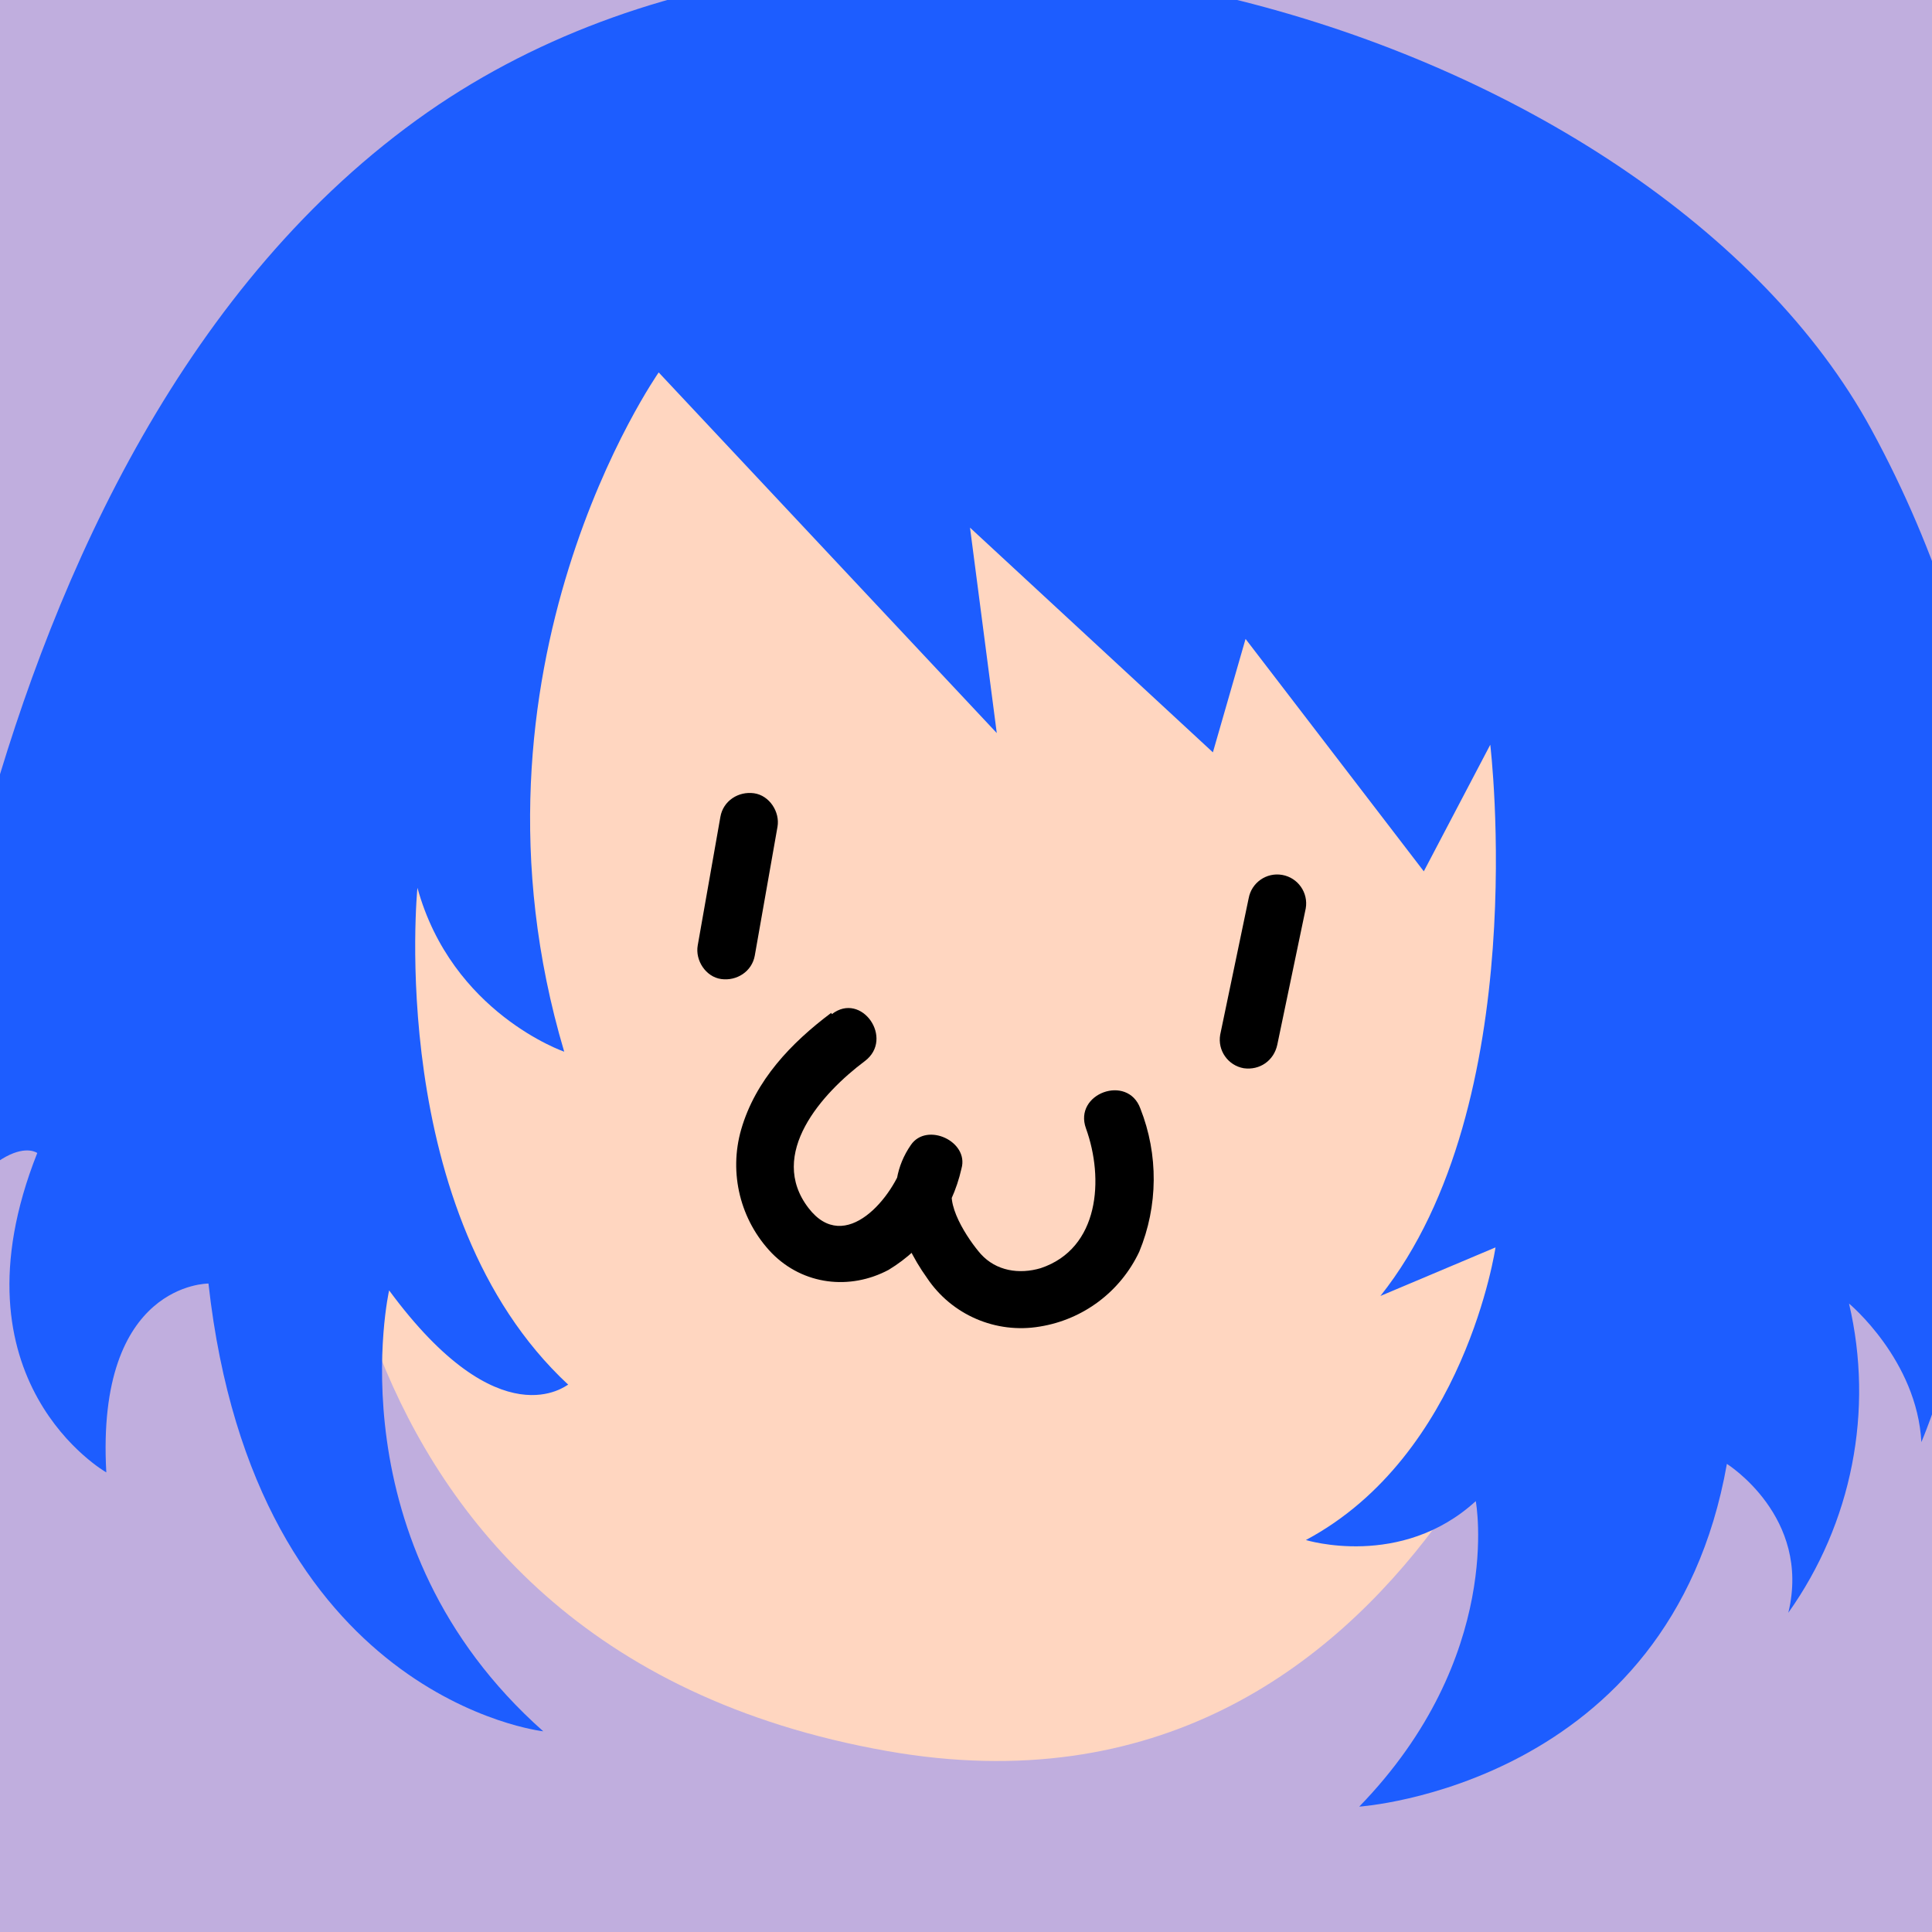
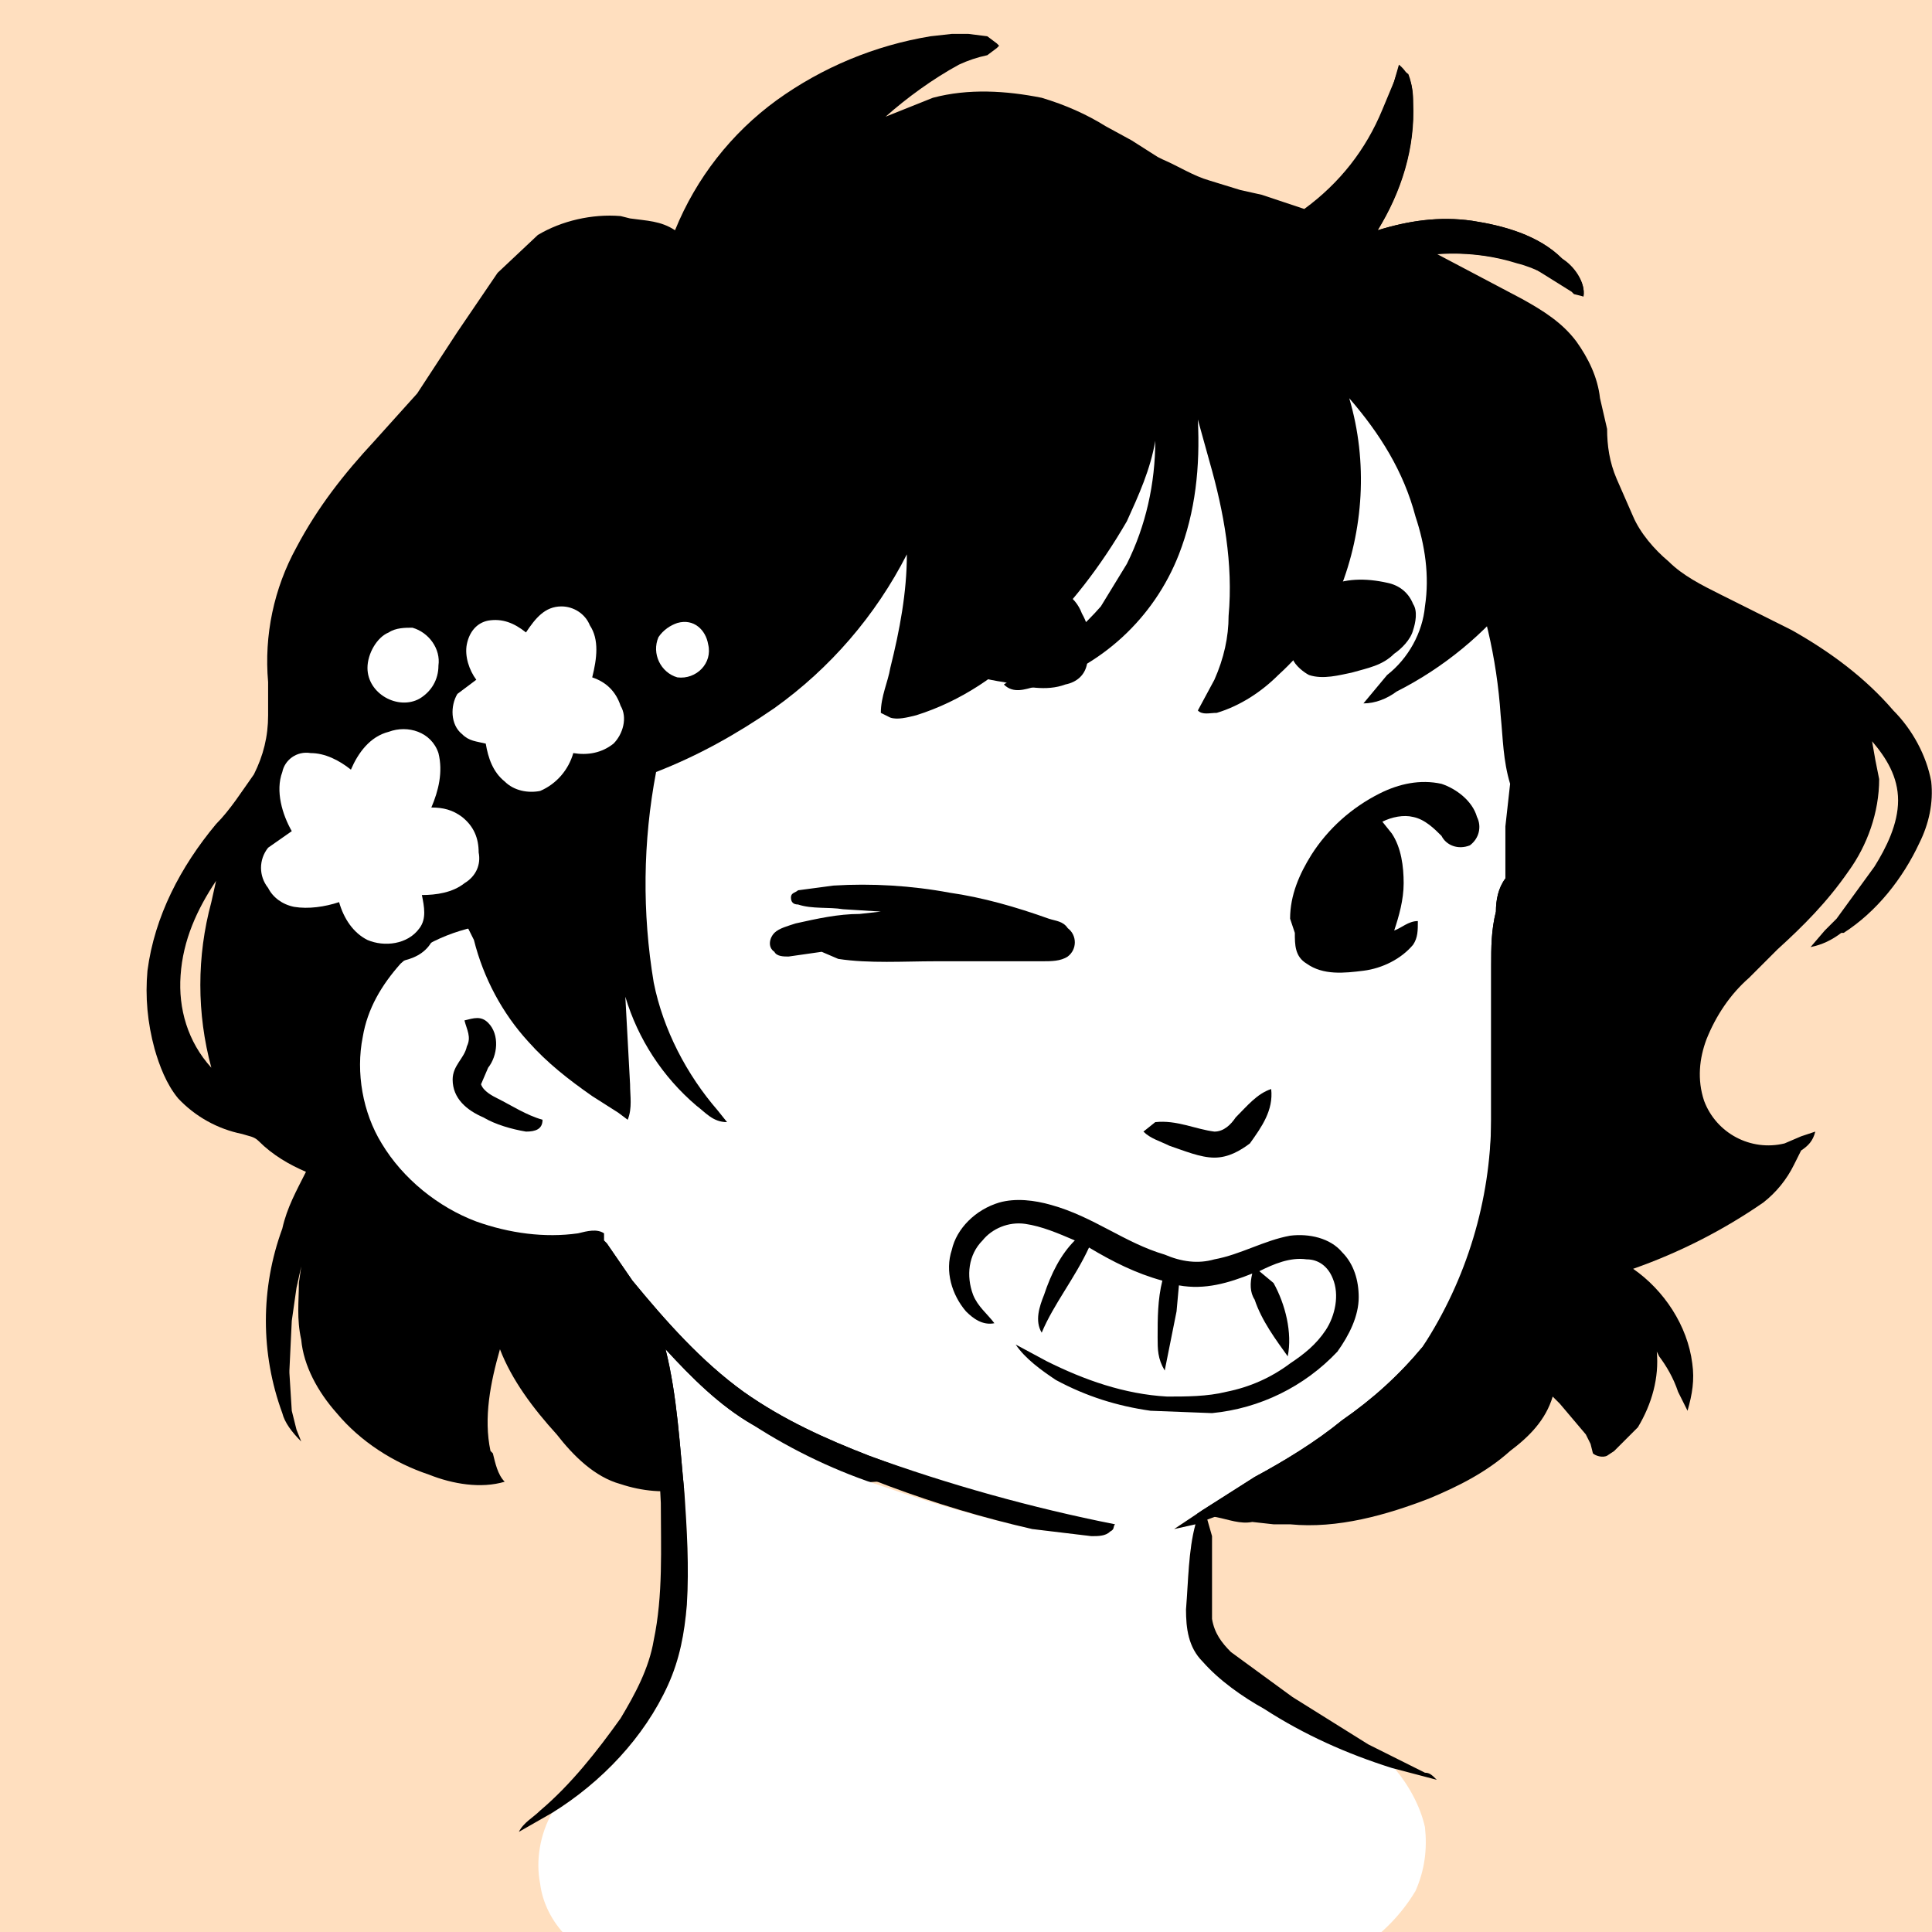
- <svg xmlns="http://www.w3.org/2000/svg" viewBox="0 0 80 80" fill="none" shape-rendering="auto">
+ <svg xmlns="http://www.w3.org/2000/svg" viewBox="0 0 980 980" fill="none" shape-rendering="auto">
  <mask id="viewboxMask">
-     <rect width="80" height="80" rx="0" ry="0" x="0" y="0" fill="#fff" />
+     <rect width="980" height="980" rx="0" ry="0" x="0" y="0" fill="#fff" />
  </mask>
  <g mask="url(#viewboxMask)">
-     <rect fill="#c0aede" width="80" height="80" x="0" y="0" />
-     <g transform="rotate(10, 40, 40)">
-       <g transform="translate(-8 -8) scale(1.2)">
-         <path d="M19.07 30.47s1.57-20.23 21.59-20.23S62.3 30.55 62.3 30.55s9.43-.8 9.43 7.6c0 8.42-9.28 7.13-9.28 7.13S60.9 67.15 42.03 67.15c-21.11 0-23.4-20.8-23.4-20.8s-9 .72-9.93-6.25c-1.08-8.2 10.37-9.64 10.37-9.64" fill="#ffd6c0" />
-         <path d="m64.3 39.49.46-.41.1-.09c.12-.1-.13.1-.02.02l.24-.17q.5-.35 1.06-.62l.26-.12.05-.02.05-.02.58-.21q.6-.18 1.2-.28c.52-.08.85-.76.7-1.23-.18-.56-.67-.8-1.23-.7a9.3 9.3 0 0 0-4.87 2.43c-.38.36-.4 1.06 0 1.4.4.36 1 .4 1.4 0zm-51.8-1.16.14.01c-.27-.02-.11-.01-.04 0l.3.05.52.14.28.09.12.05c.02 0 .22.09.06.02-.14-.1 0-.04.03-.03l.15.06.26.13.47.3.27.22q.47.38.83.83c.33.4 1.07.37 1.41 0 .4-.43.36-.98 0-1.4a7.3 7.3 0 0 0-4.84-2.53c-.52-.06-1.02.5-1 1 .03.59.44.94 1 1m18.3-1.9v4.54c0 .52.46 1.02 1 1s1-.44 1-1V36.4c0-.52-.46-1.02-1-1s-1 .44-1 1M49.2 36l-.15 4.81a1 1 0 0 0 1 1c.56-.02.98-.44 1-1l.15-4.8a1 1 0 0 0-1-1 1 1 0 0 0-1 1" fill="black" />
-         <path d="M35.7 42.4c-1.18 1.26-2.17 2.74-2.36 4.5a4.4 4.4 0 0 0 1.78 4.02c1.26.9 2.88.8 4.07-.13a5.5 5.5 0 0 0 1.87-3.88c.1-.97-1.46-1.38-1.86-.5-.75 1.63.16 3.26 1.34 4.42a3.9 3.9 0 0 0 4.13.98 4.6 4.6 0 0 0 2.93-3.14 6.6 6.6 0 0 0-.82-4.87c-.64-1.11-2.37-.11-1.73 1 .92 1.6 1.18 4-.7 5.02-.7.35-1.5.36-2.12-.12-.49-.39-1.63-1.55-1.3-2.26l-1.86-.5c-.14 1.34-1.44 3.63-2.97 2.23-1.74-1.59-.22-4 1.03-5.33.88-.94-.53-2.36-1.4-1.4z" fill="black" />
-         <path d="m64.3 39.49.46-.41.1-.09c.12-.1-.13.1-.02.02l.24-.17q.5-.35 1.06-.62l.26-.12.05-.02.05-.02.58-.21q.6-.18 1.2-.28c.52-.08.85-.76.7-1.23-.18-.56-.67-.8-1.23-.7a9.3 9.3 0 0 0-4.87 2.43c-.38.36-.4 1.06 0 1.4.4.36 1 .4 1.4 0zm-51.8-1.16.14.01c-.27-.02-.11-.01-.04 0l.3.05.52.14.28.09.12.05c.02 0 .22.09.06.02-.14-.1 0-.04.03-.03l.15.06.26.13.47.3.27.22q.47.38.83.83c.33.4 1.07.37 1.41 0 .4-.43.36-.98 0-1.4a7.3 7.3 0 0 0-4.84-2.53c-.52-.06-1.02.5-1 1 .03.59.44.94 1 1" fill="#1d5dff" />
-         <path d="M75.32 50.46c-.64-2.77-3.29-4.28-3.29-4.28a13.2 13.2 0 0 1-.21 10.87c.21-3.4-2.98-4.69-2.98-4.69 0 11.29-10.44 13.85-10.44 13.85 4.05-5.97 2.13-11.08 2.13-11.08-2.13 2.77-5.54 2.34-5.54 2.34 4.9-3.84 4.69-11.08 4.69-11.08l-3.62 2.34c4.05-7.46.43-19.39.43-19.39l-1.5 4.7-7.45-6.83-.43 4.05-9.6-6.18 2.14 6.82L26 21.67c.01 0-5.32 11.29.86 23.65 0 0-4.05-.64-5.97-4.69 0 0 .85 11.29 8.1 15.98-.04 0-1.96 2.34-6.65-2.13 0 0-.43 8.95 7.88 14.06 0 0-10 .64-14.06-13.21 0 0-3.84.64-2.34 7.03 0 0-5.97-2.13-4.26-10.44 0 0-1.57-.81-3.64 4.93 0 0-3.76-28.24 10.67-42.64C30.29.58 57.75 4.05 67.55 16.34c12.19 15.29 7.77 34.11 7.77 34.11" fill="#1d5dff" />
+     <rect fill="#ffdfbf" width="980" height="980" x="0" y="0" />
+     <g transform="translate(-98 -98) scale(1.2)">
+       <g transform="translate(10 -60)">
+         <path fill-rule="evenodd" clip-rule="evenodd" d="m489 157-8-1h-7l-9 1a154 154 0 0 0-65 27 127 127 0 0 0-43 55c-6-4-12-4-19-5l-4-1c-12-1-25 2-35 8l-17 16-17 25-17 26-18 20c-13 14-24 28-33 45a100 100 0 0 0-12 57v14c0 9-2 17-6 25-5 7-10 15-16 21-15 18-26 39-29 62-1 11 0 22 3 33 2 7 5 15 10 21a51 51 0 0 0 27 15c3 1 5 1 7 3 6 6 13 10 20 13-4 8-8 15-10 24a113 113 0 0 0 0 78c1 4 4 8 8 12l-2-5-2-8-1-16v-1l1-21 2-14 2-9-1 7c0 8-1 15 1 24 1 11 7 22 15 31 10 12 24 21 39 26 10 4 22 6 32 3-3-3-4-8-5-12l-1-1c-3-14 0-29 4-43 5 13 14 25 24 36 7 9 16 18 27 21 9 3 19 4 28 2h19a1567 1567 0 0 0 61-3c32-1 64 1 95 6l23 4a507 507 0 0 0 26 5c5 1 10 3 15 2l9 1h7c20 2 41-4 59-11 12-5 24-11 34-20 8-6 15-13 18-23l3 3 11 13 2 4 1 4c1 1 4 2 6 1l3-2 10-10c6-10 9-21 8-32l1 2c3 4 6 9 8 15l1 2 3 6c2-7 3-13 2-20-2-16-12-31-25-40a232 232 0 0 0 55-28 46 46 0 0 0 13-16l3-6c3-2 5-4 6-8l-6 2-7 3a29 29 0 0 1-34-18c-3-9-2-18 1-26 4-10 10-19 18-26l12-12c11-10 21-20 30-33 8-11 13-25 13-39a346 346 0 0 1-3-16c6 7 11 15 11 25s-5 20-10 28l-16 22-5 5-6 7c5-1 9-3 13-6h1c14-9 25-23 32-38 4-8 6-17 5-26-2-11-8-22-16-30-12-14-27-25-43-34l-30-15c-8-4-16-8-22-14-6-5-12-12-15-19l-7-16c-3-7-4-14-4-21l-3-13c-1-9-5-17-10-24-6-8-14-13-23-18l-36-19c13-1 28 1 41 6l16 10 1 1 4 1c1-6-4-13-9-16-10-10-25-14-38-16-14-2-27 0-40 4 10-16 16-35 15-54v-1c0-5-1-11-6-15l-2 7-5 12c-7 17-18 31-33 42l-18-6-9-2-13-4c-7-2-13-6-20-9l-2-1-11-7-11-6c-8-5-17-9-27-12-15-3-31-4-46 0l-20 8c9-8 20-16 31-22a55 55 0 0 1 12-4l4-3 1-1-1-1-4-3ZM161 523l2-9c-8 12-14 25-15 40-1 14 3 28 13 39a134 134 0 0 1 0-70Z" fill="#000000" />
+         <path d="M495 231a231 231 0 0 1 219 204c1 10 2 21 0 30-1 4-1 7-4 8-3-10-3-19-4-29a220 220 0 0 0-239-205c-42 4-83 19-117 44l-17 13a221 221 0 0 0-78 164c0 23 7 43 15 64h17c3 1 4 4 2 6l-6 2c-15 1-31 7-42 17-8 9-14 19-16 31-3 15 0 32 8 45 9 15 24 27 40 33 14 5 29 7 43 5 4-1 8-2 11 0v3c-5 5-11 6-18 7-16 3-33-1-47-8a86 86 0 0 1-47-58c-4-18-1-37 9-53 8-12 20-21 34-26-7-14-10-28-12-43-2-18-2-35 0-53 1-13 4-25 8-38a227 227 0 0 1 99-122c41-28 92-43 142-41Z" fill="#000" />
+         <path d="M535 244a220 220 0 0 1 171 200c1 10 1 19 4 29l-2 18v22c-3 4-4 9-4 14-2 8-2 15-2 23v65c0 21-3 42-11 61-4 13-10 24-18 35-10 12-21 22-34 31-11 9-24 17-37 24l-22 14-12 8 9-2c-3 11-3 24-4 36 0 8 1 16 7 22a235 235 0 0 0 81 45c6 7 11 16 13 25 1 9 0 18-4 27-6 10-14 18-23 24-13 10-28 17-43 22a417 417 0 0 1-217 11c-16-3-33-9-48-17-10-5-21-12-28-21-6-6-10-14-11-22-2-10 0-21 5-30 21-13 39-32 49-54 5-11 7-22 8-34 1-16 0-32-1-47-2-20-3-41-8-61 11 12 23 24 37 32 17 11 36 20 55 26 20 7 41 13 63 18l25 3c3 0 6 0 8-2 2-1 1-2 2-3l-17-2c-29-7-58-16-87-27-18-7-36-15-53-27-18-13-33-30-47-47l-11-16-1-1v-3c-3-2-7-1-11 0-14 2-29 0-43-5-16-6-31-18-40-33-8-13-11-30-8-45 2-12 8-22 16-31 11-10 27-16 42-17l6-2c2-2 1-5-2-6h-17c-8-21-15-41-15-64-1-14 2-27 5-41a221 221 0 0 1 73-123l17-13a230 230 0 0 1 185-39Z" fill="#ffffff" />
+         <path d="M708 513c3 3 2 7 3 12v29c0 26 2 54 0 80-3 31-14 63-36 86-25 28-57 51-93 64l2 7v35c1 6 4 10 8 14l26 19 32 20 24 12c2 0 3 1 5 3l-19-5c-19-6-37-14-54-25-9-5-19-12-26-20-6-6-7-14-7-22 1-12 1-25 4-36l-9 2 12-8 22-14c13-7 26-15 37-24 13-9 24-19 34-31a178 178 0 0 0 29-96v-65c0-8 0-15 2-23 0-5 1-10 4-14ZM278 574c5 5 4 14 0 19l-3 7c1 3 5 5 7 6 6 3 12 7 19 9 0 4-3 5-7 5-6-1-13-3-18-6-7-3-13-8-13-16 0-6 5-9 6-14 2-4 0-7-1-11 4-1 7-2 10 1ZM328 667l11 16c14 17 29 34 47 47 17 12 35 20 53 27a714 714 0 0 0 104 29c-1 1 0 2-2 3-2 2-5 2-8 2l-25-3a478 478 0 0 1-118-44c-14-8-26-20-37-32 5 20 6 41 8 61 1 15 2 31 1 47-1 12-3 23-8 34-10 22-28 41-49 54l-14 8c2-4 6-6 9-9 13-11 24-25 34-39 6-10 12-21 14-33 4-19 3-39 3-58l-3-59 2-10c-10-11-19-26-22-41Z" fill="#000" />
+         <path d="M681 473c6 2 13 7 15 14 2 4 1 9-3 12-5 2-10 0-12-4-3-3-7-7-12-8-4-1-9 0-13 2l4 5c4 6 5 14 5 21s-2 14-4 20c3-1 6-4 10-4 0 4 0 7-2 10-5 6-13 10-21 11s-17 2-24-3c-5-3-5-8-5-13l-2-6c0-10 4-19 9-27 7-11 17-20 29-26 8-4 17-6 26-4ZM473 519c14 2 28 6 42 11 3 1 6 1 8 4 4 3 4 9 0 12-3 2-7 2-11 2h-45c-13 0-28 1-41-1l-7-3-14 2c-2 0-5 0-6-2-3-2-2-6 0-8s6-3 9-4c9-2 18-4 27-4l9-1-16-1c-6-1-13 0-19-2-2 0-3-1-3-3s2-2 3-3l15-2c16-1 33 0 49 3Z" fill="#000000" />
+         <path d="M492 386c7 0 13 0 19 2 8 2 15 5 18 13 4 7 4 14 2 22-1 4-4 7-9 8-8 3-17 1-26-1-7-1-15-3-22-6-6-3-12-8-13-14-2-6 2-13 7-16 7-6 16-7 24-8ZM658 388c5 1 9 4 11 9 2 3 1 8 0 11-1 4-5 8-8 10-5 5-11 6-18 8-5 1-12 3-18 1-2-1-6-4-7-7-3-11 3-25 14-30 8-4 17-4 26-2Z" fill="#000000" />
+         <path d="M609 602c1 9-4 16-9 23-4 3-9 6-15 6s-13-3-19-5c-4-2-8-3-11-6l5-4c9-1 17 3 25 4 4 0 7-3 9-6 5-5 9-10 15-12Z" fill="#000000" />
+         <path d="M516 651c18 5 31 16 48 21 7 3 14 4 21 2 11-2 21-8 32-10 8-1 17 1 22 7 5 5 7 12 7 19 0 8-4 16-9 23a84 84 0 0 1-53 26l-26-1c-14-2-27-6-40-13-6-4-13-9-17-15l13 7c16 8 33 14 51 15 8 0 17 0 25-2 10-2 19-6 27-12 6-4 11-8 15-14s6-15 3-22c-2-5-6-8-11-8-7-1-14 2-20 5l6 5c5 9 8 21 6 31-5-7-11-15-14-24-2-3-2-7-1-11-10 4-20 7-31 5l-1 11-5 25c-3-5-3-9-3-14 0-8 0-16 2-24-11-3-21-8-31-14-6 13-15 24-20 36-3-5-1-11 1-16 3-9 7-17 13-23-7-3-14-6-21-7s-14 2-18 7c-6 6-7 15-4 23 2 5 6 8 9 12-5 1-9-2-12-5-6-7-9-17-6-26 2-9 10-17 20-20 7-2 15-1 22 1Z" fill="#000000" />
+         <path d="m663 170 4 3c2 5 2 11 2 16 0 18-6 35-15 50 13-4 26-6 40-4 13 2 28 6 38 16 5 4 10 10 9 16l-6-3c-7-5-14-9-22-11-19-6-38-5-56 0l17 8c23 13 42 32 52 56 5 13 7 26 4 39s-9 26-17 36a151 151 0 0 1-51 42c-4 3-9 5-14 5l10-12c9-7 15-18 16-29 2-13 0-26-4-38-5-19-15-35-28-50 8 27 6 56-4 81-6 14-15 26-26 36-7 7-16 13-26 16-3 0-6 1-8-1l7-13c4-9 6-18 6-27 2-22-2-44-8-65l-5-18c1 20-1 39-8 57a94 94 0 0 1-61 56c-4 1-9 3-13-1 6-4 12-7 17-12 9-6 17-13 24-21l11-18c8-16 12-34 12-52-2 12-7 23-12 34-11 19-24 36-40 51-14 14-30 25-49 31-4 1-8 2-11 1l-4-2c0-7 3-13 4-19 4-16 7-32 7-48a181 181 0 0 1-56 65c-16 11-32 20-50 27a253 253 0 0 0-1 89c4 20 14 39 27 54l4 5c-6 0-9-4-13-7a97 97 0 0 1-30-46l2 37c0 5 1 10-1 15l-4-3-11-7c-10-7-19-14-27-23-11-12-19-27-23-43l-3-6c-14-13-27-28-36-45-10-19-16-39-17-60-2-32 7-63 24-90 19-31 48-55 79-73a354 354 0 0 1 280-28c3 1 6 4 10 2a102 102 0 0 0 52-63l2-6Z" fill="#000000" />
+       </g>
+       <g transform="translate(10 -60)">
+         <path d="M357 396c9-2 18 4 20 12 1 5 1 12-1 17-3 7-11 10-18 9-9 0-16-9-16-18 0-4 2-7 3-11 3-4 8-8 12-9Z" fill="#000000" />
+         <path d="M358 405c7-2 12 3 13 9 2 8-5 15-13 14-7-2-11-10-8-17 2-3 5-5 8-6Z" fill="#fff" />
+         <path fill-rule="evenodd" clip-rule="evenodd" d="M326 398c-2-4-5-7-9-9-5-1-10 1-14 3-4 1-7 4-9 7-11-4-23 0-30 10-3-4-6-7-10-9-3-1-6 0-9 1l-4 1c-6 1-12 3-16 9-4 7-4 16 0 23 2 5 6 8 11 10-7 1-13 5-17 11l-2-1-9-3c-6 0-12 2-17 6-4 4-8 8-10 13-2 7-1 13 1 20-9 8-13 21-6 32 4 7 10 9 17 11 5 1 11 1 16-1 2 6 6 12 11 15 6 3 14 4 21 1 5-1 10-3 13-8 3-3 3-8 4-12 5-2 9-3 13-7 5-4 9-10 10-16s0-12-2-17c-3-6-9-10-15-12 1-5 2-9 1-14l6 2c2 6 4 11 8 15 7 5 15 7 23 6 6 0 11-4 14-9 2-3 3-7 3-11h1c7 1 14 1 19-4 7-6 9-18 6-27-3-8-9-11-17-14 2-7 2-15-2-22Zm-70 51 2-10-10 6 8 4Z" fill="#000000" />
+         <path d="M236 409c3-2 7-2 10-2 7 2 12 9 11 16 0 6-3 11-8 14-9 5-22-2-22-13 0-6 4-13 9-15ZM309 398c5 0 10 3 12 8 4 6 3 14 1 22 6 2 10 6 12 12 3 5 1 12-3 16-5 4-11 5-17 4-2 7-7 13-14 16-5 1-11 0-15-4-5-4-7-10-8-16-4-1-7-1-10-4-5-4-5-12-2-17l8-6c-3-4-5-10-4-15s4-9 9-10c6-1 11 1 16 5 4-6 8-11 15-11ZM257 460c2 8 0 16-3 23 5 0 9 1 13 4 5 4 7 9 7 15 1 5-1 10-6 13-5 4-12 5-18 5 1 5 2 10-1 14-5 7-15 8-22 5-6-3-10-9-12-16-6 2-13 3-19 2-5-1-9-4-11-8-4-5-4-12 0-17l10-7c-4-7-7-17-4-25 1-5 6-9 12-8 6 0 12 3 17 7 3-7 8-14 16-16 8-3 18 0 21 9Z" fill="#fff" />
      </g>
    </g>
  </g>
</svg>
